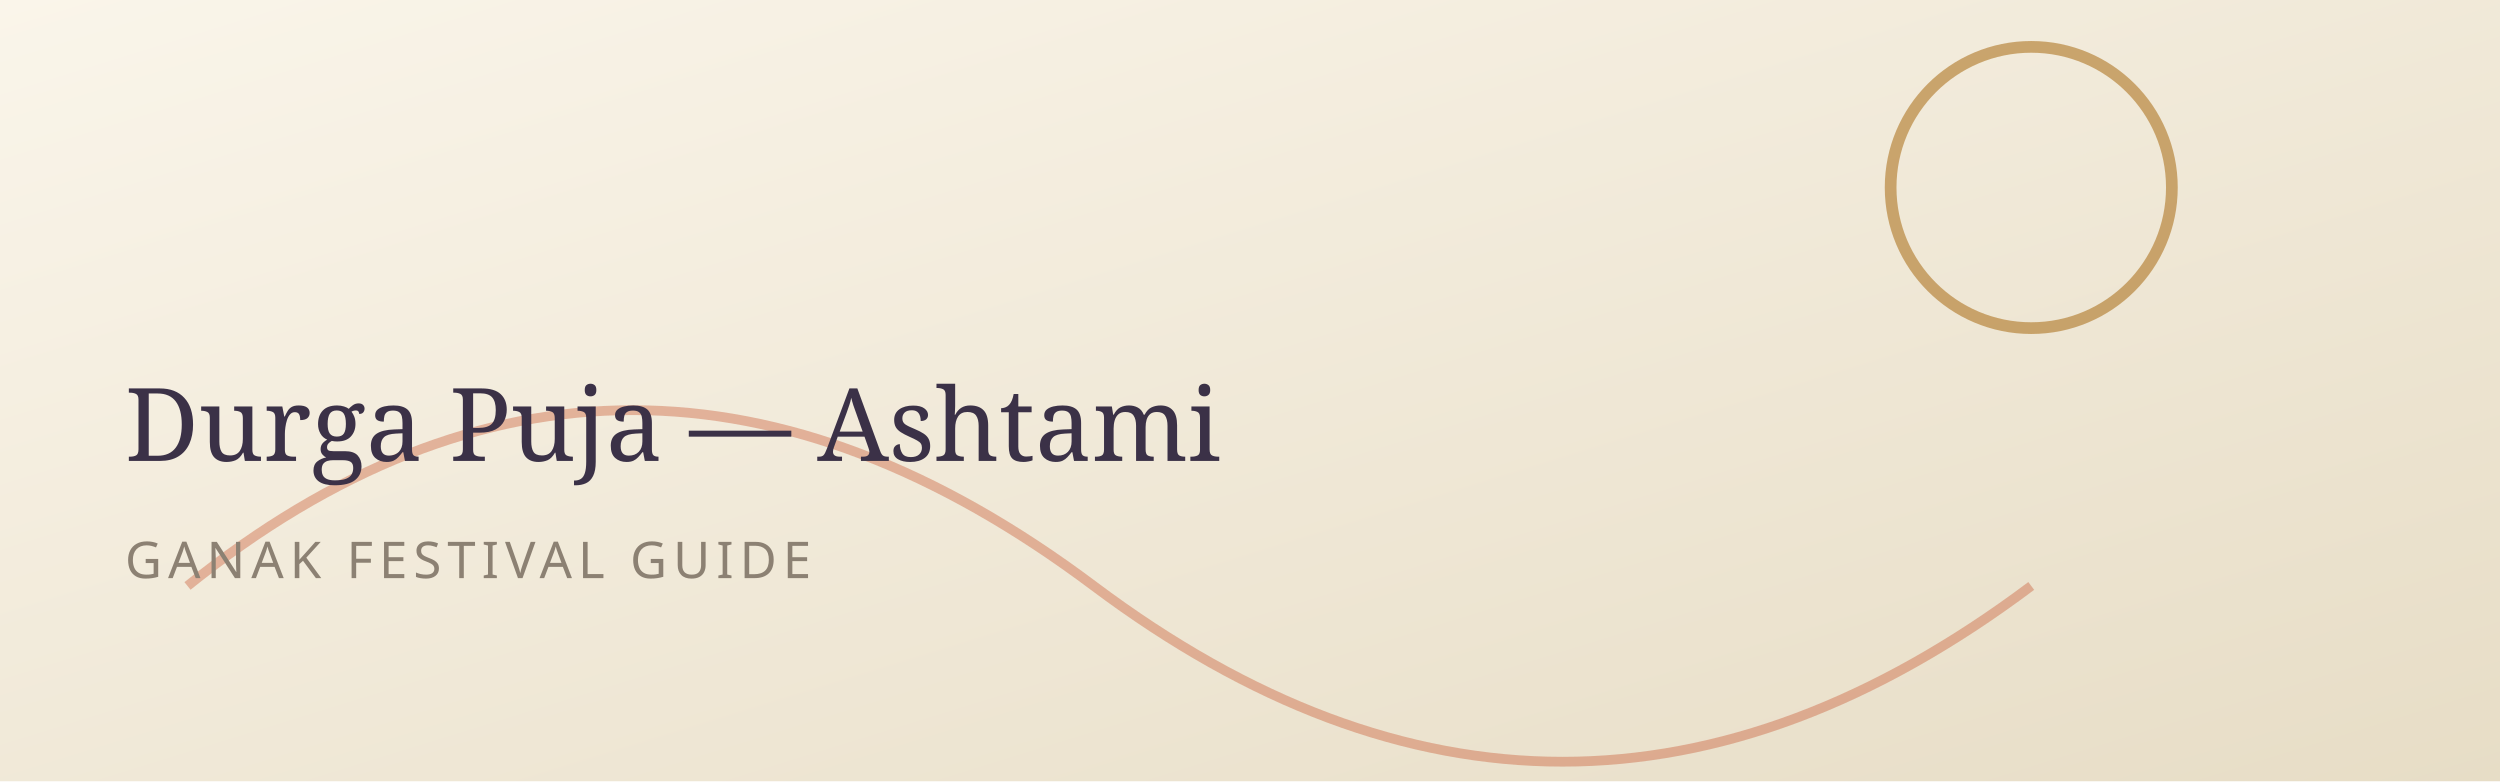
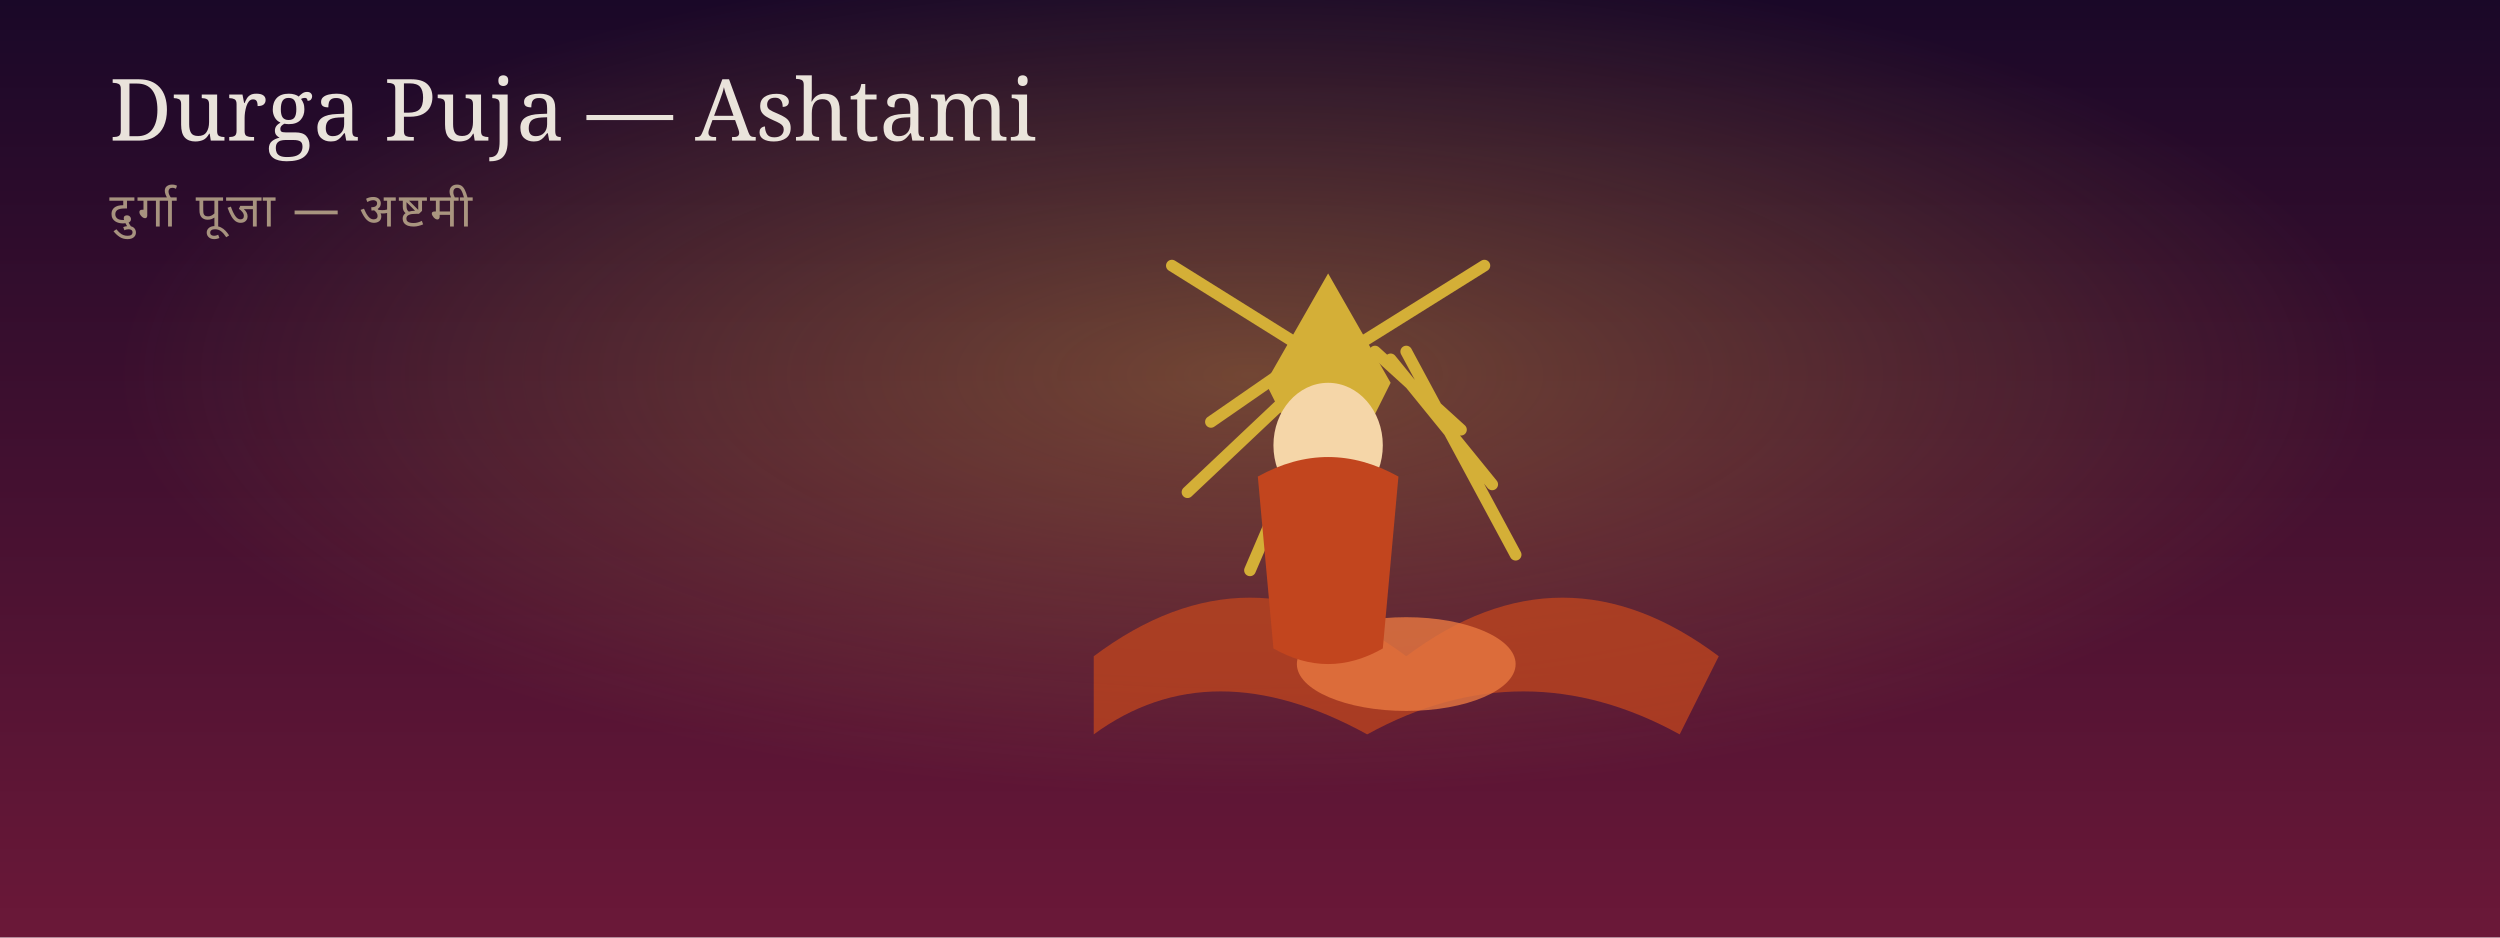
- <svg xmlns="http://www.w3.org/2000/svg" width="640" height="200" viewBox="0 0 640 200" role="img">
+ <svg xmlns="http://www.w3.org/2000/svg" width="640" height="240" viewBox="0 0 640 240" role="img" aria-label="Durga Ashtami and Sandhi puja" data-subject="durga">
  <defs>
-     <linearGradient id="g" x1="0" y1="0" x2="1" y2="1">
-       <stop offset="0%" stop-color="#FAF5EA" />
-       <stop offset="100%" stop-color="#E7DDC6" />
+     <linearGradient id="devisky" x1="0" y1="0" x2="0" y2="1">
+       <stop offset="0%" stop-color="#1A0828" />
+       <stop offset="100%" stop-color="#6B1838" />
    </linearGradient>
+     <radialGradient id="aglow" cx="50%" cy="40%" r="45%">
+       <stop offset="0%" stop-color="#F5C842" stop-opacity="0.3" />
+       <stop offset="100%" stop-color="#F5C842" stop-opacity="0" />
+     </radialGradient>
  </defs>
-   <rect width="640" height="200" fill="url(#g)" />
-   <circle cx="520" cy="48" r="36" fill="none" stroke="#A86A12" stroke-width="3" opacity="0.55" />
-   <path d="M48 150 Q160 60 280 150 T520 150" fill="none" stroke="#C2451E" stroke-width="2.5" opacity="0.35" />
-   <text x="32" y="118" font-family="Georgia, serif" font-size="26" fill="#3B3147">Durga Puja — Ashtami</text>
-   <text x="32" y="148" font-family="sans-serif" font-size="13" fill="#8C8173" letter-spacing="0.12em">GANAK FESTIVAL GUIDE</text>
+   <rect width="640" height="240" fill="url(#devisky)" />
+   <rect width="640" height="240" fill="url(#aglow)" />
+   <g transform="translate(340,118)">
+     <path d="M-60 50 Q-20 20 20 50 Q60 20 100 50 L90 70 Q50 48 10 70 Q-30 48 -60 70Z" fill="#C2451E" opacity="0.75" />
+     <ellipse cx="20" cy="52" rx="28" ry="12" fill="#E87840" opacity="0.8" />
+     <path d="M-8 -30 L-40 -50 M-4 -28 L-30 -10 M0 -26 L-36 8 M4 -28 L-20 28 M8 -30 L40 -50 M12 -28 L34 -8 M16 -26 L42 6 M20 -28 L48 24" stroke="#D4AF37" stroke-width="3" stroke-linecap="round" />
+     <path d="M-16 -20 L0 -48 L16 -20 L12 -12 L-12 -12Z" fill="#D4AF37" />
+     <ellipse cx="0" cy="-4" rx="14" ry="16" fill="#F5D6A8" />
+     <path d="M-18 4 Q0 -6 18 4 L14 48 Q0 56 -14 48Z" fill="#C2451E" />
+   </g>
+   <text x="28" y="36" font-family="Georgia, 'Noto Serif Devanagari', serif" font-size="22" fill="#FAF5EA" opacity="0.92">Durga Puja — Ashtami</text>
+   <text x="28" y="58" font-family="'Noto Sans Devanagari', sans-serif" font-size="12" fill="#C9B896" letter-spacing="0.08em" opacity="0.78">दुर्गा पूजा — अष्टमी</text>
</svg>
